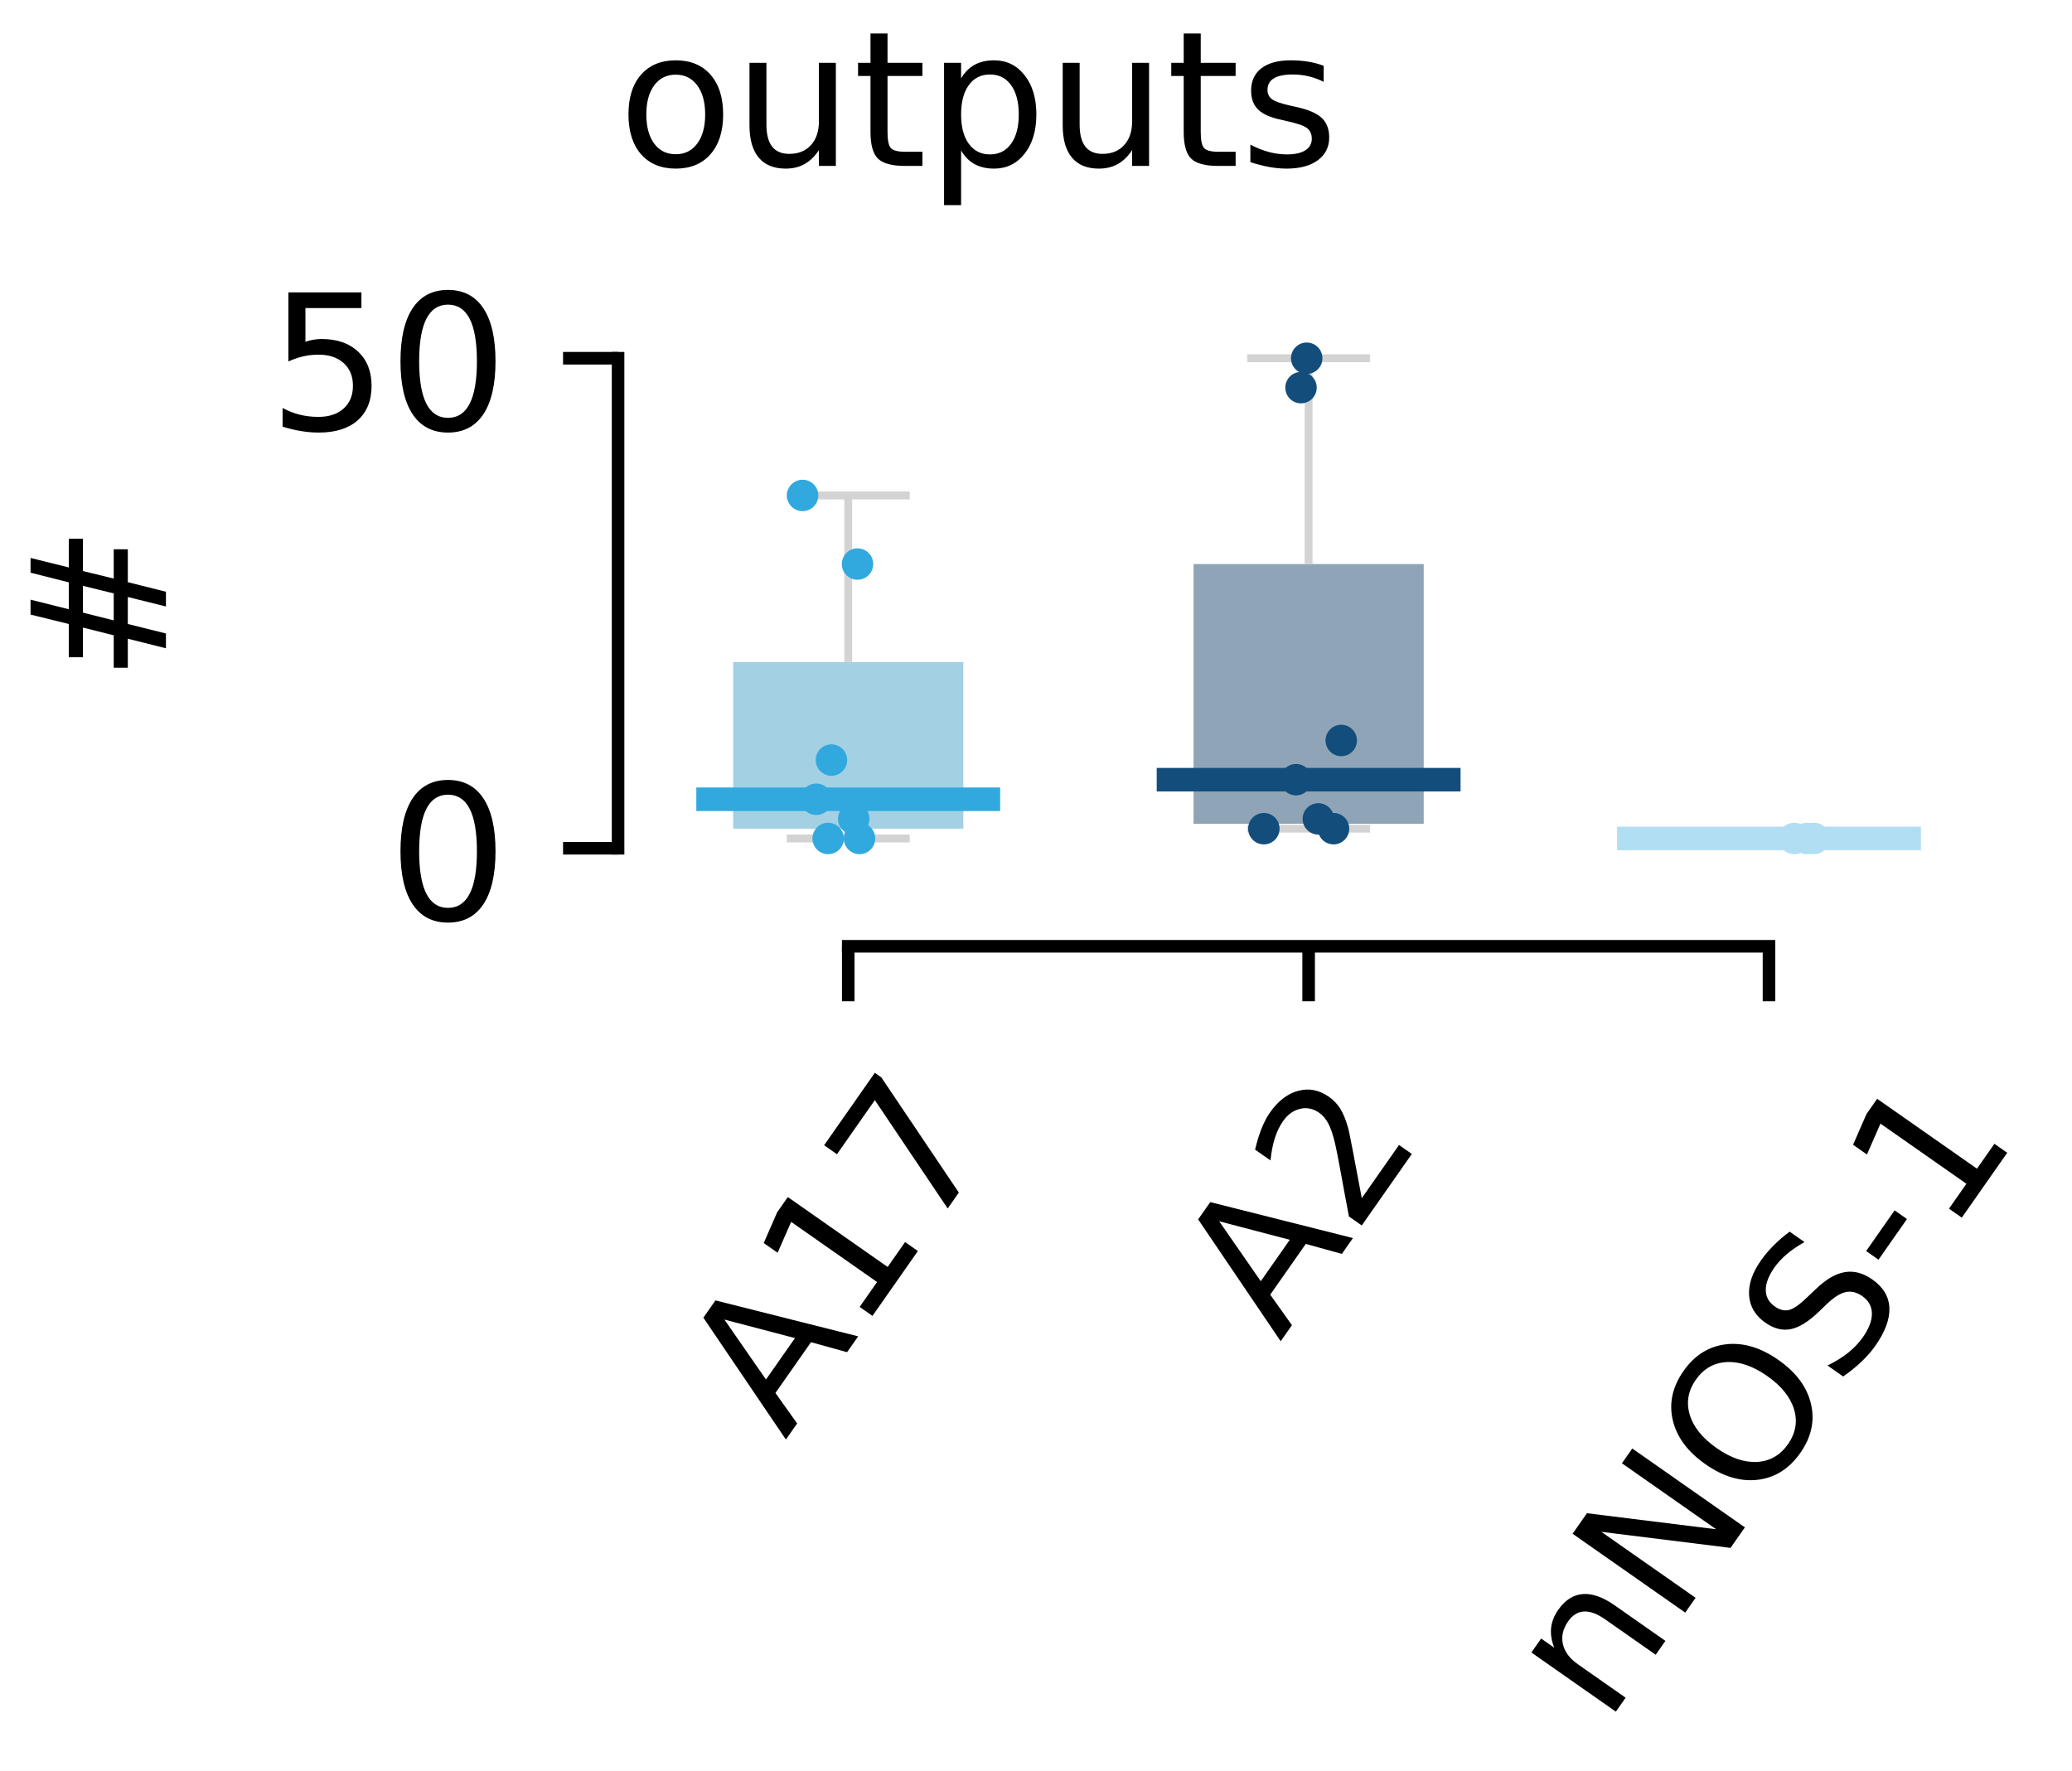
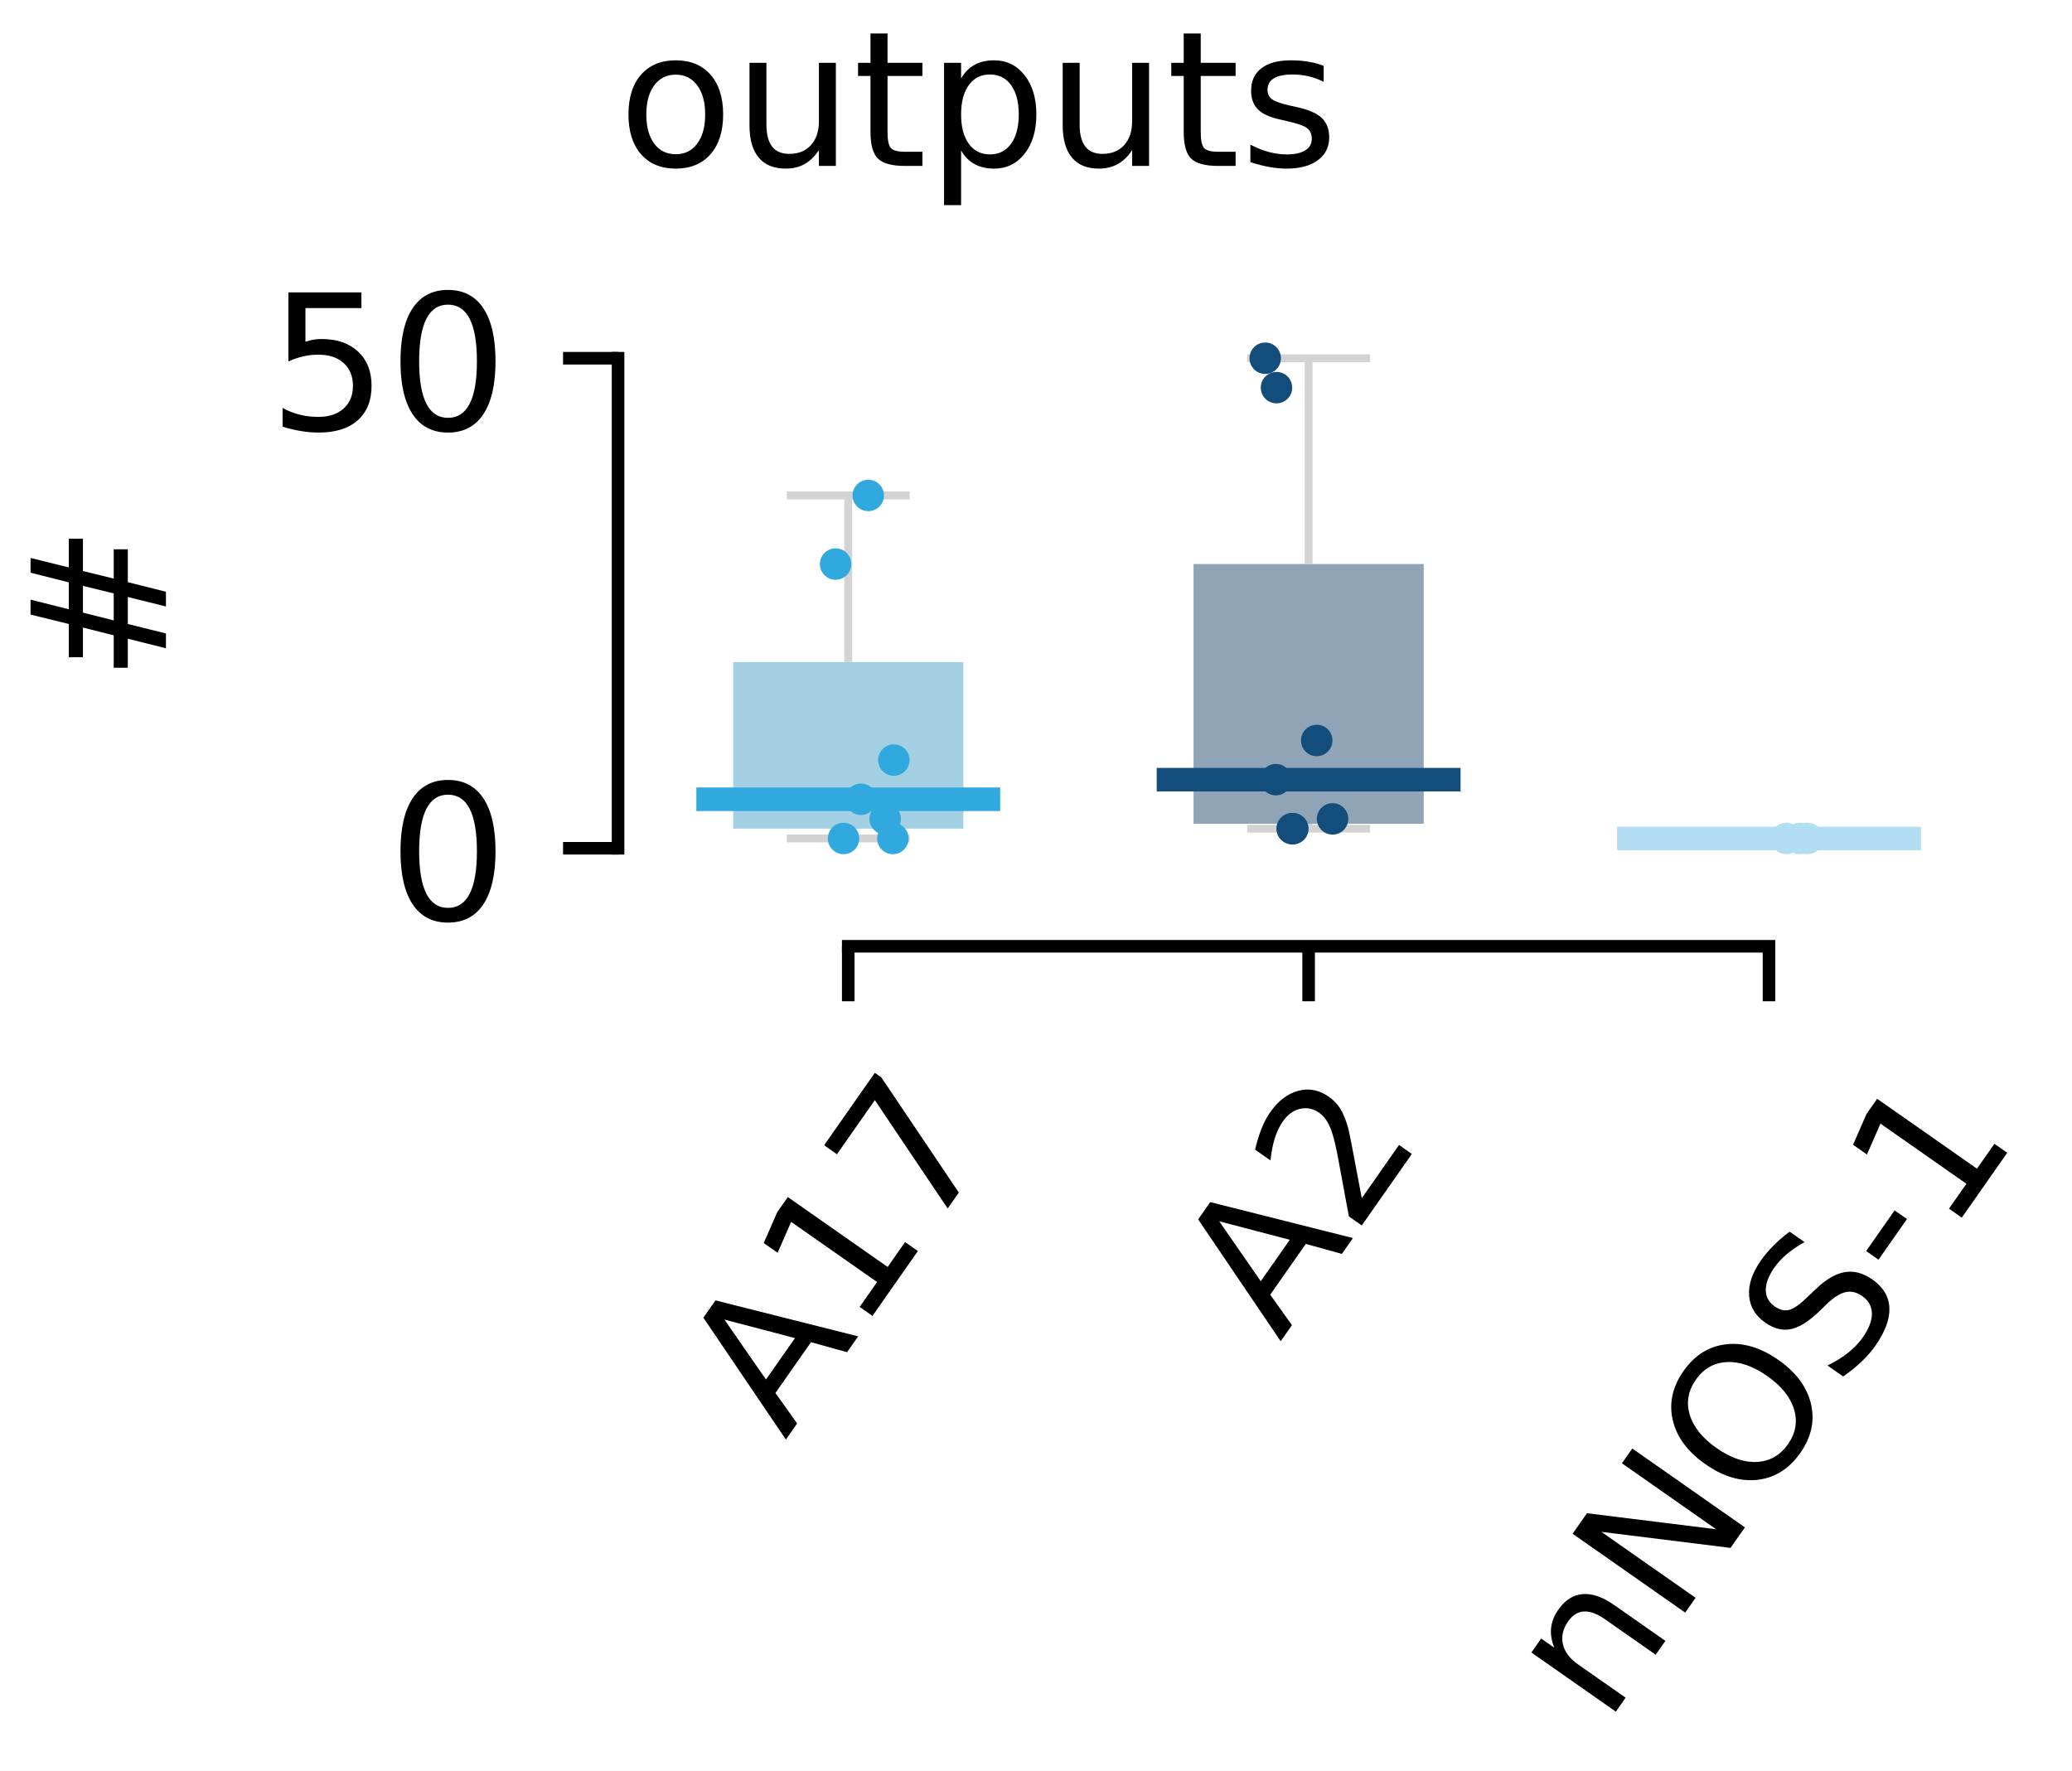
<svg xmlns="http://www.w3.org/2000/svg" xmlns:xlink="http://www.w3.org/1999/xlink" width="131.83pt" height="112.676pt" viewBox="0 0 131.83 112.676" version="1.1">
  <defs>
    <style type="text/css">*{stroke-linejoin: round; stroke-linecap: butt}</style>
  </defs>
  <g id="figure_1">
    <g id="patch_1">
      <path d="M 0 112.676  L 131.83 112.676  L 131.83 0  L 0 0  z " style="fill: #ffffff" />
    </g>
    <g id="axes_1">
      <g id="patch_2">
        <path d="M 39.324 60.212  L 127.198 60.212  L 127.198 16.558  L 39.324 16.558  z " style="fill: #ffffff" />
      </g>
      <g id="matplotlib.axis_1">
        <g id="xtick_1">
          <g id="line2d_1">
            <defs>
-               <path id="mefcce8060e" d="M 0 0  L 0 3.5  " style="stroke: #000000; stroke-width: 0.8" />
+               <path id="maa768b0e8f" d="M 0 0  L 0 3.5  " style="stroke: #000000; stroke-width: 0.8" />
            </defs>
            <g>
-               <use xlink:href="#mefcce8060e" x="53.969" y="60.212" style="stroke: #000000; stroke-width: 0.8" />
+               <use xlink:href="#maa768b0e8f" x="53.969" y="60.212" style="stroke: #000000; stroke-width: 0.8" />
            </g>
          </g>
          <g id="text_1">
            <g transform="translate(49.94841 91.67428) rotate(-55) scale(0.12 -0.12)">
              <defs>
                <path id="DejaVuSans-41" d="M 2188 4044  L 1331 1722  L 3047 1722  L 2188 4044  z M 1831 4666  L 2547 4666  L 4325 0  L 3669 0  L 3244 1197  L 1141 1197  L 716 0  L 50 0  L 1831 4666  z " transform="scale(0.015625)" />
                <path id="DejaVuSans-31" d="M 794 531  L 1825 531  L 1825 4091  L 703 3866  L 703 4441  L 1819 4666  L 2450 4666  L 2450 531  L 3481 531  L 3481 0  L 794 0  L 794 531  z " transform="scale(0.015625)" />
                <path id="DejaVuSans-37" d="M 525 4666  L 3525 4666  L 3525 4397  L 1831 0  L 1172 0  L 2766 4134  L 525 4134  L 525 4666  z " transform="scale(0.015625)" />
              </defs>
              <use xlink:href="#DejaVuSans-41" />
              <use xlink:href="#DejaVuSans-31" transform="translate(68.4082 0)" />
              <use xlink:href="#DejaVuSans-37" transform="translate(132.0312 0)" />
            </g>
          </g>
        </g>
        <g id="xtick_2">
          <g id="line2d_2">
            <g>
-               <use xlink:href="#mefcce8060e" x="83.261" y="60.212" style="stroke: #000000; stroke-width: 0.8" />
+               <use xlink:href="#maa768b0e8f" x="83.261" y="60.212" style="stroke: #000000; stroke-width: 0.8" />
            </g>
          </g>
          <g id="text_2">
            <g transform="translate(81.42937 85.42005) rotate(-55) scale(0.12 -0.12)">
              <defs>
                <path id="DejaVuSans-32" d="M 1228 531  L 3431 531  L 3431 0  L 469 0  L 469 531  Q 828 903 1448 1529  Q 2069 2156 2228 2338  Q 2531 2678 2651 2914  Q 2772 3150 2772 3378  Q 2772 3750 2511 3984  Q 2250 4219 1831 4219  Q 1534 4219 1204 4116  Q 875 4013 500 3803  L 500 4441  Q 881 4594 1212 4672  Q 1544 4750 1819 4750  Q 2544 4750 2975 4387  Q 3406 4025 3406 3419  Q 3406 3131 3298 2873  Q 3191 2616 2906 2266  Q 2828 2175 2409 1742  Q 1991 1309 1228 531  z " transform="scale(0.015625)" />
              </defs>
              <use xlink:href="#DejaVuSans-41" />
              <use xlink:href="#DejaVuSans-32" transform="translate(68.4082 0)" />
            </g>
          </g>
        </g>
        <g id="xtick_3">
          <g id="line2d_3">
            <g>
-               <use xlink:href="#mefcce8060e" x="112.552" y="60.212" style="stroke: #000000; stroke-width: 0.8" />
+               <use xlink:href="#maa768b0e8f" x="112.552" y="60.212" style="stroke: #000000; stroke-width: 0.8" />
            </g>
          </g>
          <g id="text_3">
            <g transform="translate(102.1837 109.8042) rotate(-55) scale(0.12 -0.12)">
              <defs>
                <path id="DejaVuSans-6e" d="M 3513 2113  L 3513 0  L 2938 0  L 2938 2094  Q 2938 2591 2744 2837  Q 2550 3084 2163 3084  Q 1697 3084 1428 2787  Q 1159 2491 1159 1978  L 1159 0  L 581 0  L 581 3500  L 1159 3500  L 1159 2956  Q 1366 3272 1645 3428  Q 1925 3584 2291 3584  Q 2894 3584 3203 3211  Q 3513 2838 3513 2113  z " transform="scale(0.015625)" />
                <path id="DejaVuSans-4e" d="M 628 4666  L 1478 4666  L 3547 763  L 3547 4666  L 4159 4666  L 4159 0  L 3309 0  L 1241 3903  L 1241 0  L 628 0  L 628 4666  z " transform="scale(0.015625)" />
                <path id="DejaVuSans-4f" d="M 2522 4238  Q 1834 4238 1429 3725  Q 1025 3213 1025 2328  Q 1025 1447 1429 934  Q 1834 422 2522 422  Q 3209 422 3611 934  Q 4013 1447 4013 2328  Q 4013 3213 3611 3725  Q 3209 4238 2522 4238  z M 2522 4750  Q 3503 4750 4090 4092  Q 4678 3434 4678 2328  Q 4678 1225 4090 567  Q 3503 -91 2522 -91  Q 1538 -91 948 565  Q 359 1222 359 2328  Q 359 3434 948 4092  Q 1538 4750 2522 4750  z " transform="scale(0.015625)" />
                <path id="DejaVuSans-53" d="M 3425 4513  L 3425 3897  Q 3066 4069 2747 4153  Q 2428 4238 2131 4238  Q 1616 4238 1336 4038  Q 1056 3838 1056 3469  Q 1056 3159 1242 3001  Q 1428 2844 1947 2747  L 2328 2669  Q 3034 2534 3370 2195  Q 3706 1856 3706 1288  Q 3706 609 3251 259  Q 2797 -91 1919 -91  Q 1588 -91 1214 -16  Q 841 59 441 206  L 441 856  Q 825 641 1194 531  Q 1563 422 1919 422  Q 2459 422 2753 634  Q 3047 847 3047 1241  Q 3047 1584 2836 1778  Q 2625 1972 2144 2069  L 1759 2144  Q 1053 2284 737 2584  Q 422 2884 422 3419  Q 422 4038 858 4394  Q 1294 4750 2059 4750  Q 2388 4750 2728 4690  Q 3069 4631 3425 4513  z " transform="scale(0.015625)" />
                <path id="DejaVuSans-2d" d="M 313 2009  L 1997 2009  L 1997 1497  L 313 1497  L 313 2009  z " transform="scale(0.015625)" />
              </defs>
              <use xlink:href="#DejaVuSans-6e" />
              <use xlink:href="#DejaVuSans-4e" transform="translate(63.37891 0)" />
              <use xlink:href="#DejaVuSans-4f" transform="translate(138.1836 0)" />
              <use xlink:href="#DejaVuSans-53" transform="translate(216.8945 0)" />
              <use xlink:href="#DejaVuSans-2d" transform="translate(280.3711 0)" />
              <use xlink:href="#DejaVuSans-31" transform="translate(316.4551 0)" />
            </g>
          </g>
        </g>
      </g>
      <g id="matplotlib.axis_2">
        <g id="ytick_1">
          <g id="line2d_4">
            <defs>
-               <path id="m1474cb5c43" d="M 0 0  L -3.5 0  " style="stroke: #000000; stroke-width: 0.8" />
+               <path id="m7f13fd9838" d="M 0 0  L -3.5 0  " style="stroke: #000000; stroke-width: 0.8" />
            </defs>
            <g>
-               <use xlink:href="#m1474cb5c43" x="39.324" y="53.975" style="stroke: #000000; stroke-width: 0.8" />
+               <use xlink:href="#m7f13fd9838" x="39.324" y="53.975" style="stroke: #000000; stroke-width: 0.8" />
            </g>
          </g>
          <g id="text_4">
            <g transform="translate(24.68875 58.53451) scale(0.12 -0.12)">
              <defs>
                <path id="DejaVuSans-30" d="M 2034 4250  Q 1547 4250 1301 3770  Q 1056 3291 1056 2328  Q 1056 1369 1301 889  Q 1547 409 2034 409  Q 2525 409 2770 889  Q 3016 1369 3016 2328  Q 3016 3291 2770 3770  Q 2525 4250 2034 4250  z M 2034 4750  Q 2819 4750 3233 4129  Q 3647 3509 3647 2328  Q 3647 1150 3233 529  Q 2819 -91 2034 -91  Q 1250 -91 836 529  Q 422 1150 422 2328  Q 422 3509 836 4129  Q 1250 4750 2034 4750  z " transform="scale(0.015625)" />
              </defs>
              <use xlink:href="#DejaVuSans-30" />
            </g>
          </g>
        </g>
        <g id="ytick_2">
          <g id="line2d_5">
            <g>
-               <use xlink:href="#m1474cb5c43" x="39.324" y="22.794" style="stroke: #000000; stroke-width: 0.8" />
+               <use xlink:href="#m7f13fd9838" x="39.324" y="22.794" style="stroke: #000000; stroke-width: 0.8" />
            </g>
          </g>
          <g id="text_5">
            <g transform="translate(17.05375 27.35341) scale(0.12 -0.12)">
              <defs>
                <path id="DejaVuSans-35" d="M 691 4666  L 3169 4666  L 3169 4134  L 1269 4134  L 1269 2991  Q 1406 3038 1543 3061  Q 1681 3084 1819 3084  Q 2600 3084 3056 2656  Q 3513 2228 3513 1497  Q 3513 744 3044 326  Q 2575 -91 1722 -91  Q 1428 -91 1123 -41  Q 819 9 494 109  L 494 744  Q 775 591 1075 516  Q 1375 441 1709 441  Q 2250 441 2565 725  Q 2881 1009 2881 1497  Q 2881 1984 2565 2268  Q 2250 2553 1709 2553  Q 1456 2553 1204 2497  Q 953 2441 691 2322  L 691 4666  z " transform="scale(0.015625)" />
              </defs>
              <use xlink:href="#DejaVuSans-35" />
              <use xlink:href="#DejaVuSans-30" transform="translate(63.62305 0)" />
            </g>
          </g>
        </g>
        <g id="text_6">
          <g transform="translate(10.55813 43.41271) rotate(-90) scale(0.12 -0.12)">
            <defs>
              <path id="DejaVuSans-23" d="M 3272 2816  L 2363 2816  L 2100 1772  L 3016 1772  L 3272 2816  z M 2803 4594  L 2478 3297  L 3391 3297  L 3719 4594  L 4219 4594  L 3897 3297  L 4872 3297  L 4872 2816  L 3775 2816  L 3519 1772  L 4513 1772  L 4513 1294  L 3397 1294  L 3072 0  L 2572 0  L 2894 1294  L 1978 1294  L 1656 0  L 1153 0  L 1478 1294  L 494 1294  L 494 1772  L 1594 1772  L 1856 2816  L 850 2816  L 850 3297  L 1978 3297  L 2297 4594  L 2803 4594  z " transform="scale(0.015625)" />
            </defs>
            <use xlink:href="#DejaVuSans-23" />
          </g>
        </g>
      </g>
      <g id="patch_3">
-         <path d="M 46.647 52.728  L 61.292 52.728  L 61.292 42.127  L 46.647 42.127  L 46.647 52.728  z " clip-path="url(#pf6a7743da1)" style="fill: #48a1c8; opacity: 0.5" />
+         <path d="M 46.647 52.728  L 61.292 52.728  L 61.292 42.127  L 46.647 42.127  L 46.647 52.728  z " clip-path="url(#p5b51a936d4)" style="fill: #48a1c8; opacity: 0.5" />
      </g>
      <g id="line2d_6">
-         <path d="M 53.969 52.728  L 53.969 53.352  " clip-path="url(#pf6a7743da1)" style="fill: none; stroke: #d3d3d3; stroke-width: 0.5" />
+         <path d="M 53.969 52.728  L 53.969 53.352  " clip-path="url(#p5b51a936d4)" style="fill: none; stroke: #d3d3d3; stroke-width: 0.5" />
      </g>
      <g id="line2d_7">
-         <path d="M 53.969 42.127  L 53.969 31.525  " clip-path="url(#pf6a7743da1)" style="fill: none; stroke: #d3d3d3; stroke-width: 0.5" />
+         <path d="M 53.969 42.127  L 53.969 31.525  " clip-path="url(#p5b51a936d4)" style="fill: none; stroke: #d3d3d3; stroke-width: 0.5" />
      </g>
      <g id="line2d_8">
-         <path d="M 50.308 53.352  L 57.631 53.352  " clip-path="url(#pf6a7743da1)" style="fill: none; stroke: #d3d3d3; stroke-width: 0.5; stroke-linecap: square" />
+         <path d="M 50.308 53.352  L 57.631 53.352  " clip-path="url(#p5b51a936d4)" style="fill: none; stroke: #d3d3d3; stroke-width: 0.5; stroke-linecap: square" />
      </g>
      <g id="line2d_9">
-         <path d="M 50.308 31.525  L 57.631 31.525  " clip-path="url(#pf6a7743da1)" style="fill: none; stroke: #d3d3d3; stroke-width: 0.5; stroke-linecap: square" />
+         <path d="M 50.308 31.525  L 57.631 31.525  " clip-path="url(#p5b51a936d4)" style="fill: none; stroke: #d3d3d3; stroke-width: 0.5; stroke-linecap: square" />
      </g>
      <g id="patch_4">
-         <path d="M 75.938 52.416  L 90.584 52.416  L 90.584 35.89  L 75.938 35.89  L 75.938 52.416  z " clip-path="url(#pf6a7743da1)" style="fill: #204c6f; opacity: 0.5" />
+         <path d="M 75.938 52.416  L 90.584 52.416  L 90.584 35.89  L 75.938 35.89  L 75.938 52.416  z " clip-path="url(#p5b51a936d4)" style="fill: #204c6f; opacity: 0.5" />
      </g>
      <g id="line2d_10">
-         <path d="M 83.261 52.416  L 83.261 52.728  " clip-path="url(#pf6a7743da1)" style="fill: none; stroke: #d3d3d3; stroke-width: 0.5" />
+         <path d="M 83.261 52.416  L 83.261 52.728  " clip-path="url(#p5b51a936d4)" style="fill: none; stroke: #d3d3d3; stroke-width: 0.5" />
      </g>
      <g id="line2d_11">
-         <path d="M 83.261 35.89  L 83.261 22.794  " clip-path="url(#pf6a7743da1)" style="fill: none; stroke: #d3d3d3; stroke-width: 0.5" />
+         <path d="M 83.261 35.89  L 83.261 22.794  " clip-path="url(#p5b51a936d4)" style="fill: none; stroke: #d3d3d3; stroke-width: 0.5" />
      </g>
      <g id="line2d_12">
-         <path d="M 79.599 52.728  L 86.922 52.728  " clip-path="url(#pf6a7743da1)" style="fill: none; stroke: #d3d3d3; stroke-width: 0.5; stroke-linecap: square" />
+         <path d="M 79.599 52.728  L 86.922 52.728  " clip-path="url(#p5b51a936d4)" style="fill: none; stroke: #d3d3d3; stroke-width: 0.5; stroke-linecap: square" />
      </g>
      <g id="line2d_13">
-         <path d="M 79.599 22.794  L 86.922 22.794  " clip-path="url(#pf6a7743da1)" style="fill: none; stroke: #d3d3d3; stroke-width: 0.5; stroke-linecap: square" />
+         <path d="M 79.599 22.794  L 86.922 22.794  " clip-path="url(#p5b51a936d4)" style="fill: none; stroke: #d3d3d3; stroke-width: 0.5; stroke-linecap: square" />
      </g>
      <g id="patch_5">
-         <path d="M 105.229 53.352  L 119.875 53.352  L 119.875 53.352  L 105.229 53.352  L 105.229 53.352  z " clip-path="url(#pf6a7743da1)" style="fill: #b9dbea; opacity: 0.5" />
+         <path d="M 105.229 53.352  L 119.875 53.352  L 119.875 53.352  L 105.229 53.352  L 105.229 53.352  z " clip-path="url(#p5b51a936d4)" style="fill: #b9dbea; opacity: 0.5" />
      </g>
      <g id="line2d_14">
-         <path d="M 112.552 53.352  L 112.552 53.352  " clip-path="url(#pf6a7743da1)" style="fill: none; stroke: #d3d3d3; stroke-width: 0.5" />
+         <path d="M 112.552 53.352  L 112.552 53.352  " clip-path="url(#p5b51a936d4)" style="fill: none; stroke: #d3d3d3; stroke-width: 0.5" />
      </g>
      <g id="line2d_15">
-         <path d="M 112.552 53.352  L 112.552 53.352  " clip-path="url(#pf6a7743da1)" style="fill: none; stroke: #d3d3d3; stroke-width: 0.5" />
+         <path d="M 112.552 53.352  L 112.552 53.352  " clip-path="url(#p5b51a936d4)" style="fill: none; stroke: #d3d3d3; stroke-width: 0.5" />
      </g>
      <g id="line2d_16">
-         <path d="M 108.891 53.352  L 116.214 53.352  " clip-path="url(#pf6a7743da1)" style="fill: none; stroke: #d3d3d3; stroke-width: 0.5; stroke-linecap: square" />
+         <path d="M 108.891 53.352  L 116.214 53.352  " clip-path="url(#p5b51a936d4)" style="fill: none; stroke: #d3d3d3; stroke-width: 0.5; stroke-linecap: square" />
      </g>
      <g id="line2d_17">
-         <path d="M 108.891 53.352  L 116.214 53.352  " clip-path="url(#pf6a7743da1)" style="fill: none; stroke: #d3d3d3; stroke-width: 0.5; stroke-linecap: square" />
+         <path d="M 108.891 53.352  L 116.214 53.352  " clip-path="url(#p5b51a936d4)" style="fill: none; stroke: #d3d3d3; stroke-width: 0.5; stroke-linecap: square" />
      </g>
      <g id="line2d_18">
-         <path d="M 46.647 50.857  L 61.292 50.857  " clip-path="url(#pf6a7743da1)" style="fill: none" />
+         <path d="M 46.647 50.857  L 61.292 50.857  " clip-path="url(#p5b51a936d4)" style="fill: none" />
      </g>
      <g id="line2d_19">
-         <path d="M 75.938 49.61  L 90.584 49.61  " clip-path="url(#pf6a7743da1)" style="fill: none" />
+         <path d="M 75.938 49.61  L 90.584 49.61  " clip-path="url(#p5b51a936d4)" style="fill: none" />
      </g>
      <g id="line2d_20">
-         <path d="M 105.229 53.352  L 119.875 53.352  " clip-path="url(#pf6a7743da1)" style="fill: none" />
+         <path d="M 105.229 53.352  L 119.875 53.352  " clip-path="url(#p5b51a936d4)" style="fill: none" />
      </g>
      <g id="patch_6">
        <path d="M 39.324 53.975  L 39.324 22.794  " style="fill: none; stroke: #000000; stroke-width: 0.8; stroke-linejoin: miter; stroke-linecap: square" />
      </g>
      <g id="patch_7">
        <path d="M 53.969 60.212  L 112.552 60.212  " style="fill: none; stroke: #000000; stroke-width: 0.8; stroke-linejoin: miter; stroke-linecap: square" />
      </g>
      <g id="PathCollection_1">
        <defs>
-           <path id="C0_0_b1b45f6675" d="M 0 1  C 0.265 1 0.52 0.895 0.707 0.707  C 0.895 0.52 1 0.265 1 -0  C 1 -0.265 0.895 -0.52 0.707 -0.707  C 0.52 -0.895 0.265 -1 0 -1  C -0.265 -1 -0.52 -0.895 -0.707 -0.707  C -0.895 -0.52 -1 -0.265 -1 0  C -1 0.265 -0.895 0.52 -0.707 0.707  C -0.52 0.895 -0.265 1 0 1  z " />
+           <path id="C0_0_da31a1c2f0" d="M 0 1  C 0.265 1 0.52 0.895 0.707 0.707  C 0.895 0.52 1 0.265 1 -0  C 1 -0.265 0.895 -0.52 0.707 -0.707  C 0.52 -0.895 0.265 -1 0 -1  C -0.265 -1 -0.52 -0.895 -0.707 -0.707  C -0.895 -0.52 -1 -0.265 -1 0  C -1 0.265 -0.895 0.52 -0.707 0.707  C -0.52 0.895 -0.265 1 0 1  z " />
        </defs>
-         <g clip-path="url(#pf6a7743da1)">
-           <use xlink:href="#C0_0_b1b45f6675" x="54.687" y="53.352" style="fill: #32a9de" />
-         </g>
-         <g clip-path="url(#pf6a7743da1)">
-           <use xlink:href="#C0_0_b1b45f6675" x="51.064" y="31.525" style="fill: #32a9de" />
-         </g>
-         <g clip-path="url(#pf6a7743da1)">
-           <use xlink:href="#C0_0_b1b45f6675" x="54.559" y="35.89" style="fill: #32a9de" />
-         </g>
-         <g clip-path="url(#pf6a7743da1)">
-           <use xlink:href="#C0_0_b1b45f6675" x="52.69" y="53.352" style="fill: #32a9de" />
-         </g>
-         <g clip-path="url(#pf6a7743da1)">
-           <use xlink:href="#C0_0_b1b45f6675" x="52.9" y="48.363" style="fill: #32a9de" />
-         </g>
-         <g clip-path="url(#pf6a7743da1)">
-           <use xlink:href="#C0_0_b1b45f6675" x="51.936" y="50.857" style="fill: #32a9de" />
-         </g>
-         <g clip-path="url(#pf6a7743da1)">
-           <use xlink:href="#C0_0_b1b45f6675" x="54.317" y="52.105" style="fill: #32a9de" />
+         <g clip-path="url(#p5b51a936d4)">
+           <use xlink:href="#C0_0_da31a1c2f0" x="53.67" y="53.352" style="fill: #32a9de" />
+         </g>
+         <g clip-path="url(#p5b51a936d4)">
+           <use xlink:href="#C0_0_da31a1c2f0" x="55.242" y="31.525" style="fill: #32a9de" />
+         </g>
+         <g clip-path="url(#p5b51a936d4)">
+           <use xlink:href="#C0_0_da31a1c2f0" x="53.164" y="35.89" style="fill: #32a9de" />
+         </g>
+         <g clip-path="url(#p5b51a936d4)">
+           <use xlink:href="#C0_0_da31a1c2f0" x="56.807" y="53.352" style="fill: #32a9de" />
+         </g>
+         <g clip-path="url(#p5b51a936d4)">
+           <use xlink:href="#C0_0_da31a1c2f0" x="56.871" y="48.363" style="fill: #32a9de" />
+         </g>
+         <g clip-path="url(#p5b51a936d4)">
+           <use xlink:href="#C0_0_da31a1c2f0" x="54.78" y="50.857" style="fill: #32a9de" />
+         </g>
+         <g clip-path="url(#p5b51a936d4)">
+           <use xlink:href="#C0_0_da31a1c2f0" x="56.318" y="52.105" style="fill: #32a9de" />
        </g>
      </g>
      <g id="PathCollection_2">
        <defs>
-           <path id="C1_0_2cd912d7c5" d="M 0 1  C 0.265 1 0.52 0.895 0.707 0.707  C 0.895 0.52 1 0.265 1 -0  C 1 -0.265 0.895 -0.52 0.707 -0.707  C 0.52 -0.895 0.265 -1 0 -1  C -0.265 -1 -0.52 -0.895 -0.707 -0.707  C -0.895 -0.52 -1 -0.265 -1 0  C -1 0.265 -0.895 0.52 -0.707 0.707  C -0.52 0.895 -0.265 1 0 1  z " />
+           <path id="C1_0_9397e220da" d="M 0 1  C 0.265 1 0.52 0.895 0.707 0.707  C 0.895 0.52 1 0.265 1 -0  C 1 -0.265 0.895 -0.52 0.707 -0.707  C 0.52 -0.895 0.265 -1 0 -1  C -0.265 -1 -0.52 -0.895 -0.707 -0.707  C -0.895 -0.52 -1 -0.265 -1 0  C -1 0.265 -0.895 0.52 -0.707 0.707  C -0.52 0.895 -0.265 1 0 1  z " />
        </defs>
-         <g clip-path="url(#pf6a7743da1)">
-           <use xlink:href="#C1_0_2cd912d7c5" x="83.139" y="22.794" style="fill: #134d7c" />
-         </g>
-         <g clip-path="url(#pf6a7743da1)">
-           <use xlink:href="#C1_0_2cd912d7c5" x="84.846" y="52.728" style="fill: #134d7c" />
-         </g>
-         <g clip-path="url(#pf6a7743da1)">
-           <use xlink:href="#C1_0_2cd912d7c5" x="80.412" y="52.728" style="fill: #134d7c" />
-         </g>
-         <g clip-path="url(#pf6a7743da1)">
-           <use xlink:href="#C1_0_2cd912d7c5" x="83.878" y="52.105" style="fill: #134d7c" />
-         </g>
-         <g clip-path="url(#pf6a7743da1)">
-           <use xlink:href="#C1_0_2cd912d7c5" x="82.461" y="49.61" style="fill: #134d7c" />
-         </g>
-         <g clip-path="url(#pf6a7743da1)">
-           <use xlink:href="#C1_0_2cd912d7c5" x="85.336" y="47.116" style="fill: #134d7c" />
-         </g>
-         <g clip-path="url(#pf6a7743da1)">
-           <use xlink:href="#C1_0_2cd912d7c5" x="82.776" y="24.665" style="fill: #134d7c" />
+         <g clip-path="url(#p5b51a936d4)">
+           <use xlink:href="#C1_0_9397e220da" x="80.499" y="22.794" style="fill: #134d7c" />
+         </g>
+         <g clip-path="url(#p5b51a936d4)">
+           <use xlink:href="#C1_0_9397e220da" x="82.21" y="52.728" style="fill: #134d7c" />
+         </g>
+         <g clip-path="url(#p5b51a936d4)">
+           <use xlink:href="#C1_0_9397e220da" x="82.257" y="52.728" style="fill: #134d7c" />
+         </g>
+         <g clip-path="url(#p5b51a936d4)">
+           <use xlink:href="#C1_0_9397e220da" x="84.784" y="52.105" style="fill: #134d7c" />
+         </g>
+         <g clip-path="url(#p5b51a936d4)">
+           <use xlink:href="#C1_0_9397e220da" x="81.176" y="49.61" style="fill: #134d7c" />
+         </g>
+         <g clip-path="url(#p5b51a936d4)">
+           <use xlink:href="#C1_0_9397e220da" x="83.776" y="47.116" style="fill: #134d7c" />
+         </g>
+         <g clip-path="url(#p5b51a936d4)">
+           <use xlink:href="#C1_0_9397e220da" x="81.216" y="24.665" style="fill: #134d7c" />
        </g>
      </g>
      <g id="PathCollection_3">
        <defs>
-           <path id="C2_0_d0df6df613" d="M 0 1  C 0.265 1 0.52 0.895 0.707 0.707  C 0.895 0.52 1 0.265 1 -0  C 1 -0.265 0.895 -0.52 0.707 -0.707  C 0.52 -0.895 0.265 -1 0 -1  C -0.265 -1 -0.52 -0.895 -0.707 -0.707  C -0.895 -0.52 -1 -0.265 -1 0  C -1 0.265 -0.895 0.52 -0.707 0.707  C -0.52 0.895 -0.265 1 0 1  z " />
+           <path id="C2_0_edf2f3490b" d="M 0 1  C 0.265 1 0.52 0.895 0.707 0.707  C 0.895 0.52 1 0.265 1 -0  C 1 -0.265 0.895 -0.52 0.707 -0.707  C 0.52 -0.895 0.265 -1 0 -1  C -0.265 -1 -0.52 -0.895 -0.707 -0.707  C -0.895 -0.52 -1 -0.265 -1 0  C -1 0.265 -0.895 0.52 -0.707 0.707  C -0.52 0.895 -0.265 1 0 1  z " />
        </defs>
-         <g clip-path="url(#pf6a7743da1)">
-           <use xlink:href="#C2_0_d0df6df613" x="115.414" y="53.352" style="fill: #b1def2" />
-         </g>
-         <g clip-path="url(#pf6a7743da1)">
-           <use xlink:href="#C2_0_d0df6df613" x="114.966" y="53.352" style="fill: #b1def2" />
-         </g>
-         <g clip-path="url(#pf6a7743da1)">
-           <use xlink:href="#C2_0_d0df6df613" x="114.156" y="53.352" style="fill: #b1def2" />
+         <g clip-path="url(#p5b51a936d4)">
+           <use xlink:href="#C2_0_edf2f3490b" x="114.503" y="53.352" style="fill: #b1def2" />
+         </g>
+         <g clip-path="url(#p5b51a936d4)">
+           <use xlink:href="#C2_0_edf2f3490b" x="113.654" y="53.352" style="fill: #b1def2" />
+         </g>
+         <g clip-path="url(#p5b51a936d4)">
+           <use xlink:href="#C2_0_edf2f3490b" x="115.002" y="53.352" style="fill: #b1def2" />
        </g>
      </g>
      <g id="text_7">
        <g transform="translate(39.32375 10.55813) scale(0.12 -0.12)">
          <defs>
            <path id="DejaVuSans-6f" d="M 1959 3097  Q 1497 3097 1228 2736  Q 959 2375 959 1747  Q 959 1119 1226 758  Q 1494 397 1959 397  Q 2419 397 2687 759  Q 2956 1122 2956 1747  Q 2956 2369 2687 2733  Q 2419 3097 1959 3097  z M 1959 3584  Q 2709 3584 3137 3096  Q 3566 2609 3566 1747  Q 3566 888 3137 398  Q 2709 -91 1959 -91  Q 1206 -91 779 398  Q 353 888 353 1747  Q 353 2609 779 3096  Q 1206 3584 1959 3584  z " transform="scale(0.015625)" />
            <path id="DejaVuSans-75" d="M 544 1381  L 544 3500  L 1119 3500  L 1119 1403  Q 1119 906 1312 657  Q 1506 409 1894 409  Q 2359 409 2629 706  Q 2900 1003 2900 1516  L 2900 3500  L 3475 3500  L 3475 0  L 2900 0  L 2900 538  Q 2691 219 2414 64  Q 2138 -91 1772 -91  Q 1169 -91 856 284  Q 544 659 544 1381  z M 1991 3584  L 1991 3584  z " transform="scale(0.015625)" />
            <path id="DejaVuSans-74" d="M 1172 4494  L 1172 3500  L 2356 3500  L 2356 3053  L 1172 3053  L 1172 1153  Q 1172 725 1289 603  Q 1406 481 1766 481  L 2356 481  L 2356 0  L 1766 0  Q 1100 0 847 248  Q 594 497 594 1153  L 594 3053  L 172 3053  L 172 3500  L 594 3500  L 594 4494  L 1172 4494  z " transform="scale(0.015625)" />
            <path id="DejaVuSans-70" d="M 1159 525  L 1159 -1331  L 581 -1331  L 581 3500  L 1159 3500  L 1159 2969  Q 1341 3281 1617 3432  Q 1894 3584 2278 3584  Q 2916 3584 3314 3078  Q 3713 2572 3713 1747  Q 3713 922 3314 415  Q 2916 -91 2278 -91  Q 1894 -91 1617 61  Q 1341 213 1159 525  z M 3116 1747  Q 3116 2381 2855 2742  Q 2594 3103 2138 3103  Q 1681 3103 1420 2742  Q 1159 2381 1159 1747  Q 1159 1113 1420 752  Q 1681 391 2138 391  Q 2594 391 2855 752  Q 3116 1113 3116 1747  z " transform="scale(0.015625)" />
            <path id="DejaVuSans-73" d="M 2834 3397  L 2834 2853  Q 2591 2978 2328 3040  Q 2066 3103 1784 3103  Q 1356 3103 1142 2972  Q 928 2841 928 2578  Q 928 2378 1081 2264  Q 1234 2150 1697 2047  L 1894 2003  Q 2506 1872 2764 1633  Q 3022 1394 3022 966  Q 3022 478 2636 193  Q 2250 -91 1575 -91  Q 1294 -91 989 -36  Q 684 19 347 128  L 347 722  Q 666 556 975 473  Q 1284 391 1588 391  Q 1994 391 2212 530  Q 2431 669 2431 922  Q 2431 1156 2273 1281  Q 2116 1406 1581 1522  L 1381 1569  Q 847 1681 609 1914  Q 372 2147 372 2553  Q 372 3047 722 3315  Q 1072 3584 1716 3584  Q 2034 3584 2315 3537  Q 2597 3491 2834 3397  z " transform="scale(0.015625)" />
          </defs>
          <use xlink:href="#DejaVuSans-6f" />
          <use xlink:href="#DejaVuSans-75" transform="translate(61.18164 0)" />
          <use xlink:href="#DejaVuSans-74" transform="translate(124.5605 0)" />
          <use xlink:href="#DejaVuSans-70" transform="translate(163.7695 0)" />
          <use xlink:href="#DejaVuSans-75" transform="translate(227.2461 0)" />
          <use xlink:href="#DejaVuSans-74" transform="translate(290.625 0)" />
          <use xlink:href="#DejaVuSans-73" transform="translate(329.834 0)" />
        </g>
      </g>
      <g id="line2d_21">
-         <path d="M 44.303 50.857  L 63.636 50.857  " clip-path="url(#pf6a7743da1)" style="fill: none; stroke: #32a9de; stroke-width: 1.5" />
+         <path d="M 44.303 50.857  L 63.636 50.857  " clip-path="url(#p5b51a936d4)" style="fill: none; stroke: #32a9de; stroke-width: 1.5" />
      </g>
      <g id="line2d_22">
-         <path d="M 73.595 49.61  L 92.927 49.61  " clip-path="url(#pf6a7743da1)" style="fill: none; stroke: #134d7c; stroke-width: 1.5" />
+         <path d="M 73.595 49.61  L 92.927 49.61  " clip-path="url(#p5b51a936d4)" style="fill: none; stroke: #134d7c; stroke-width: 1.5" />
      </g>
      <g id="line2d_23">
-         <path d="M 102.886 53.352  L 122.218 53.352  " clip-path="url(#pf6a7743da1)" style="fill: none; stroke: #b1def2; stroke-width: 1.5" />
+         <path d="M 102.886 53.352  L 122.218 53.352  " clip-path="url(#p5b51a936d4)" style="fill: none; stroke: #b1def2; stroke-width: 1.5" />
      </g>
    </g>
  </g>
  <defs>
-     <clipPath id="pf6a7743da1">
+     <clipPath id="p5b51a936d4">
      <rect x="39.324" y="16.558" width="87.874" height="43.654" />
    </clipPath>
  </defs>
</svg>
